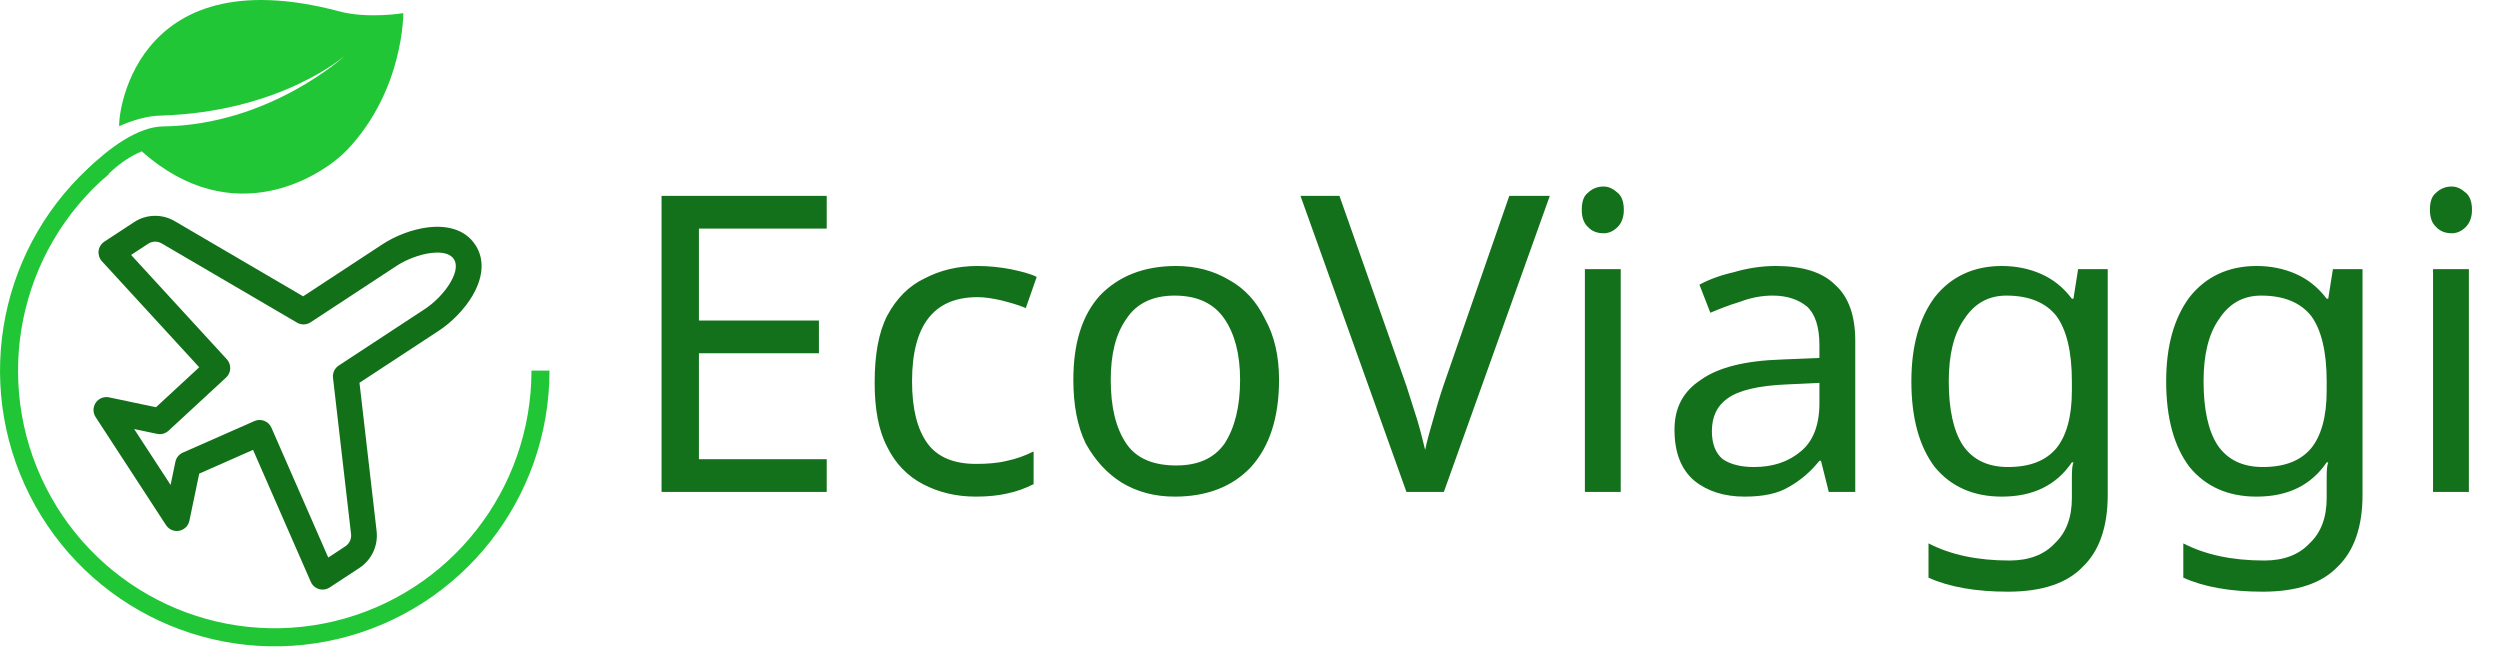
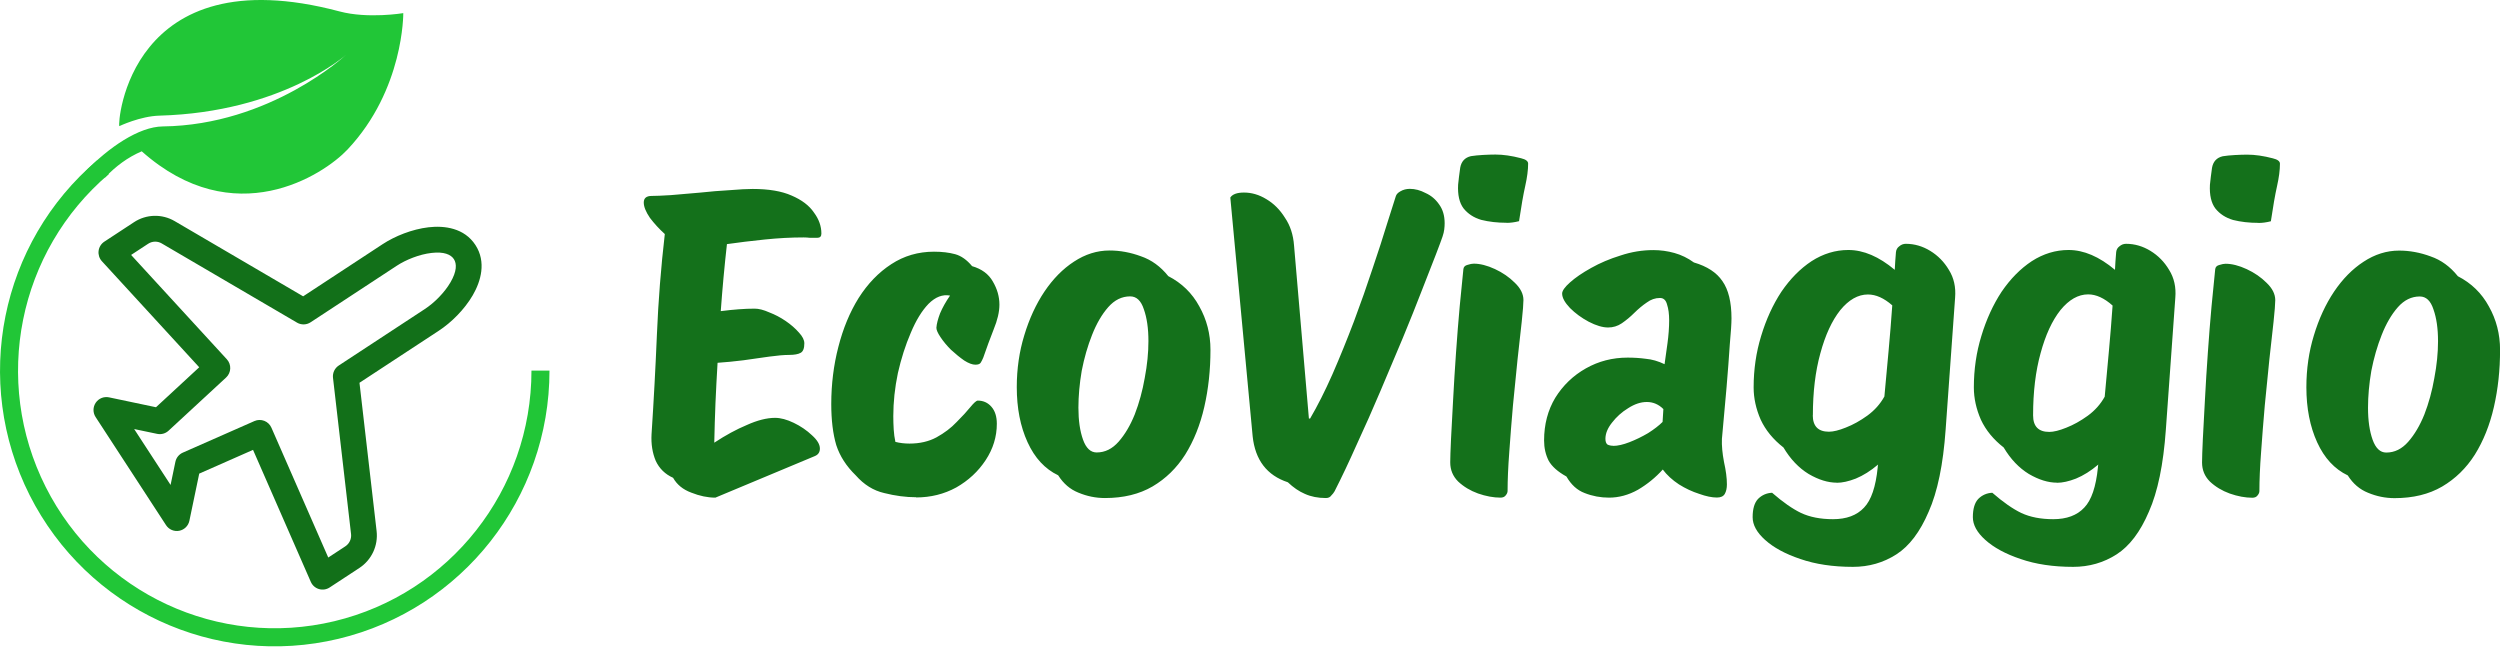
<svg xmlns="http://www.w3.org/2000/svg" width="30.236" height="7.818" fill="currentColor" class="bi bi-tree" viewBox="0 0 30.236 7.818" version="1.1" id="svg1" xml:space="preserve">
  <defs id="defs1">
    <linearGradient id="swatch15">
      <stop style="stop-color:#127019;stop-opacity:1;" offset="0" id="stop15" />
    </linearGradient>
  </defs>
  <g id="g16" transform="matrix(1.204133,0,0,1.208388,-5.305632,-4.105461)">
    <g id="g2">
      <g id="g17" transform="translate(-2.433217,0.9068767)">
        <g style="fill:#127019;fill-opacity:1;stroke:none;stroke-width:0;stroke-dasharray:none;stroke-dashoffset:0" id="g1" transform="matrix(0.1414402,0.2163212,-0.2163212,0.1414402,5.279128,1.554937)">
          <path d="m 22.813,-12.192 c 0.28,-0.56 0.785,-1.151 1.572,-1.151 0.787,0 1.292,0.592 1.572,1.151 0.289,0.579 0.428,1.28 0.428,1.849 v 3.691 l 5.17,2.585 a 1.5,1.5 0 0 1 0.83,1.342 v 1.382 a 0.5,0.5 0 0 1 -0.582,0.493 l -5.507,-0.918 -0.375,2.253 1.318,1.318 a 0.5,0.5 0 0 1 -0.354,0.854 h -5 a 0.5,0.5 0 0 1 -0.354,-0.854 l 1.319,-1.318 -0.376,-2.253 -5.507,0.918 a 0.5,0.5 0 0 1 -0.582,-0.493 v -1.382 a 1.5,1.5 0 0 1 0.83,-1.342 l 5.17,-2.585 v -3.691 c 0,-0.568 0.14,-1.271 0.428,-1.849 m 0.894,0.448 c -0.211,0.421 -0.322,0.97 -0.322,1.401 v 4 a 0.5,0.5 0 0 1 -0.276,0.447 l -5.448,2.724 a 0.5,0.5 0 0 0 -0.276,0.447 v 0.792 l 5.418,-0.903 a 0.5,0.5 0 0 1 0.575,0.41 l 0.5,3 a 0.5,0.5 0 0 1 -0.14,0.437 l -0.645,0.646 h 2.586 l -0.647,-0.646 a 0.5,0.5 0 0 1 -0.14,-0.436 l 0.5,-3 a 0.5,0.5 0 0 1 0.576,-0.411 l 5.417,0.903 v -0.792 a 0.5,0.5 0 0 0 -0.276,-0.447 l -5.448,-2.724 a 0.5,0.5 0 0 1 -0.276,-0.447 v -4 c 0,-0.432 -0.11,-0.979 -0.322,-1.401 -0.22,-0.44 -0.465,-0.599 -0.678,-0.599 -0.213,0 -0.458,0.158 -0.678,0.599" id="path1-5" style="fill:#127019;fill-opacity:1;stroke:none;stroke-width:0;stroke-dasharray:none;stroke-dashoffset:0" />
        </g>
        <g id="g15">
          <path d="m 10.89,2.622 c 0,0 -0.354,0.059 -0.64,-0.017 -2.119,-0.562 -2.232,1.128 -2.212,1.148 0,0 0.21,-0.1 0.403,-0.105 1.229,-0.034 1.873,-0.608 1.873,-0.608 0,0 -0.758,0.703 -1.84,0.716 -0.239,0.003 -0.542,0.208 -0.782,0.457 0,0 0.145,0.033 0.203,0.054 0.105,-0.111 0.227,-0.202 0.368,-0.262 0.929,0.823 1.826,0.237 2.067,-0.018 0.568,-0.601 0.56,-1.365 0.56,-1.365 z" id="path1" style="fill:#21c637;fill-opacity:1;stroke-width:0.099" />
          <path style="display:inline;fill:none;fill-opacity:1;stroke:#21c637;stroke-width:0.181;stroke-dasharray:none;stroke-dashoffset:0;stroke-opacity:1;paint-order:normal" id="path2" d="M 12.268,6.2 A 2.669,2.669 0 0 1 10.219,8.796 2.669,2.669 0 0 1 7.218,7.406 2.669,2.669 0 0 1 7.874,4.164" />
        </g>
      </g>
-       <text xml:space="preserve" style="font-size:4.151px;opacity:0.99;fill:none;fill-opacity:1;stroke:#21c637;stroke-width:0;stroke-dasharray:none;stroke-dashoffset:0;stroke-opacity:1;paint-order:normal" x="10.625" y="8.335" id="text17" transform="scale(1.001765,0.9982377)">
-         <tspan id="tspan17" style="font-style:normal;font-variant:normal;font-weight:normal;font-stretch:normal;font-size:4.151px;font-family:'Protest Riot';-inkscape-font-specification:'Protest Riot';opacity:1;fill:#127019;fill-opacity:1;stroke-width:0" x="10.625" y="8.335">EcoViaggio</tspan>
-       </text>
+       <path style="font-size:4.151px;font-family:'Protest Riot';-inkscape-font-specification:'Protest Riot';opacity:0.99;fill:#127019;stroke:#21c637;stroke-width:0" d="m 11.571,8.393 q -0.116,0 -0.241,-0.05 -0.125,-0.046 -0.183,-0.149 -0.12,-0.054 -0.174,-0.17 -0.05,-0.12 -0.042,-0.266 0.033,-0.502 0.054,-1.004 0.021,-0.502 0.079,-1.004 -0.083,-0.075 -0.149,-0.162 -0.062,-0.091 -0.062,-0.154 0,-0.066 0.079,-0.066 0.058,0 0.191,-0.008 0.133,-0.012 0.291,-0.025 0.158,-0.017 0.303,-0.025 0.145,-0.012 0.228,-0.012 0.241,0 0.39,0.066 0.154,0.066 0.224,0.17 0.075,0.1 0.075,0.212 0,0.042 -0.042,0.042 -0.037,0 -0.071,0 -0.033,-0.004 -0.066,-0.004 -0.187,0 -0.39,0.021 -0.203,0.021 -0.378,0.046 -0.037,0.328 -0.062,0.672 0.195,-0.025 0.34,-0.025 0.062,0 0.145,0.037 0.087,0.033 0.166,0.087 0.079,0.054 0.133,0.116 0.054,0.058 0.054,0.108 0,0.075 -0.037,0.095 -0.037,0.021 -0.116,0.021 -0.075,0 -0.199,0.017 -0.12,0.017 -0.261,0.037 -0.137,0.017 -0.257,0.025 -0.012,0.199 -0.021,0.403 -0.008,0.199 -0.012,0.398 0.17,-0.112 0.328,-0.178 0.158,-0.071 0.282,-0.071 0.083,0 0.187,0.05 0.104,0.05 0.183,0.125 0.079,0.071 0.079,0.133 0,0.054 -0.05,0.075 z m 2.013,-0.004 q -0.154,0 -0.32,-0.042 -0.162,-0.037 -0.286,-0.178 -0.141,-0.137 -0.195,-0.303 -0.05,-0.17 -0.05,-0.411 0,-0.299 0.071,-0.573 0.071,-0.278 0.203,-0.49 0.137,-0.216 0.328,-0.34 0.191,-0.125 0.428,-0.125 0.12,0 0.212,0.025 0.091,0.025 0.17,0.12 0.145,0.042 0.208,0.154 0.066,0.112 0.066,0.232 0,0.108 -0.058,0.249 -0.054,0.137 -0.104,0.282 -0.012,0.029 -0.025,0.05 -0.012,0.021 -0.054,0.021 -0.046,0 -0.112,-0.042 -0.066,-0.046 -0.133,-0.108 -0.062,-0.062 -0.104,-0.125 -0.042,-0.062 -0.042,-0.095 0.004,-0.058 0.037,-0.145 0.037,-0.087 0.1,-0.178 -0.112,-0.021 -0.216,0.083 -0.1,0.104 -0.178,0.291 -0.079,0.183 -0.129,0.403 -0.046,0.22 -0.046,0.432 0,0.066 0.004,0.133 0.004,0.066 0.017,0.125 0.066,0.017 0.141,0.017 0.154,0 0.27,-0.062 0.12,-0.066 0.203,-0.154 0.087,-0.087 0.137,-0.149 0.054,-0.066 0.075,-0.066 0.083,0 0.137,0.062 0.054,0.062 0.054,0.17 0,0.195 -0.112,0.365 -0.112,0.17 -0.295,0.274 -0.183,0.1 -0.403,0.1 z m 1.893,0.008 q -0.137,0 -0.266,-0.054 Q 15.087,8.294 15.008,8.169 14.809,8.074 14.701,7.837 14.593,7.601 14.593,7.285 q 0,-0.274 0.075,-0.519 0.075,-0.249 0.203,-0.44 0.129,-0.191 0.295,-0.299 0.17,-0.112 0.357,-0.112 0.158,0 0.315,0.058 0.158,0.054 0.274,0.199 0.203,0.104 0.311,0.303 0.112,0.199 0.112,0.436 0,0.303 -0.062,0.573 -0.062,0.27 -0.191,0.477 -0.129,0.203 -0.328,0.32 -0.199,0.116 -0.477,0.116 z m -0.083,-0.457 q 0.125,0 0.22,-0.108 0.095,-0.108 0.162,-0.274 0.066,-0.17 0.1,-0.365 0.037,-0.195 0.037,-0.369 0,-0.191 -0.046,-0.32 -0.042,-0.129 -0.137,-0.129 -0.125,0 -0.22,0.108 -0.095,0.108 -0.162,0.278 -0.066,0.166 -0.104,0.361 -0.033,0.195 -0.033,0.369 0,0.191 0.046,0.32 0.046,0.129 0.137,0.129 z m 2.299,0.457 q -0.12,0 -0.212,-0.042 -0.087,-0.037 -0.17,-0.116 -0.315,-0.104 -0.353,-0.461 L 16.734,5.384 q 0.033,-0.05 0.137,-0.05 0.116,0 0.224,0.066 0.112,0.066 0.187,0.187 0.079,0.116 0.091,0.278 l 0.149,1.735 h 0.012 q 0.112,-0.191 0.224,-0.444 0.112,-0.257 0.216,-0.531 0.104,-0.278 0.187,-0.531 0.087,-0.257 0.145,-0.448 0.062,-0.191 0.087,-0.274 0.008,-0.029 0.046,-0.05 0.042,-0.025 0.095,-0.025 0.079,0 0.158,0.042 0.083,0.037 0.137,0.116 0.054,0.075 0.054,0.187 0,0.029 -0.004,0.062 -0.004,0.033 -0.017,0.071 -0.012,0.037 -0.066,0.178 -0.054,0.141 -0.141,0.361 -0.083,0.216 -0.191,0.477 -0.108,0.257 -0.224,0.531 -0.116,0.274 -0.237,0.535 -0.116,0.261 -0.224,0.473 -0.012,0.021 -0.033,0.042 -0.017,0.025 -0.054,0.025 z m 1.752,-0.004 q -0.108,0 -0.228,-0.042 -0.116,-0.042 -0.199,-0.12 -0.079,-0.079 -0.079,-0.191 0,-0.066 0.008,-0.237 0.008,-0.17 0.021,-0.394 0.012,-0.228 0.029,-0.469 0.017,-0.245 0.037,-0.465 0.021,-0.22 0.037,-0.374 0.004,-0.033 0.042,-0.042 0.037,-0.012 0.062,-0.012 0.095,0 0.212,0.054 0.116,0.054 0.199,0.137 0.087,0.083 0.087,0.174 0,0.054 -0.017,0.216 -0.017,0.158 -0.042,0.378 -0.021,0.22 -0.046,0.461 -0.021,0.241 -0.037,0.469 -0.017,0.224 -0.017,0.39 0,0.021 -0.017,0.042 -0.017,0.025 -0.054,0.025 z m 0.058,-2.756 q -0.137,0 -0.253,-0.029 -0.112,-0.033 -0.178,-0.116 -0.062,-0.083 -0.054,-0.237 0.008,-0.079 0.021,-0.17 0.017,-0.095 0.108,-0.116 0.05,-0.008 0.12,-0.012 0.071,-0.004 0.125,-0.004 0.116,0 0.257,0.037 0.071,0.017 0.071,0.054 0,0.095 -0.029,0.224 -0.029,0.129 -0.062,0.353 -0.066,0.017 -0.125,0.017 z m 1.029,2.756 q -0.129,0 -0.245,-0.046 -0.112,-0.042 -0.183,-0.166 -0.129,-0.071 -0.178,-0.158 -0.046,-0.091 -0.046,-0.203 0,-0.241 0.112,-0.428 0.116,-0.187 0.307,-0.295 0.191,-0.108 0.419,-0.108 0.095,0 0.183,0.012 0.091,0.008 0.187,0.054 0.012,-0.083 0.029,-0.208 0.017,-0.125 0.017,-0.232 0,-0.095 -0.021,-0.158 -0.017,-0.066 -0.071,-0.066 -0.071,0 -0.133,0.046 -0.062,0.042 -0.125,0.104 -0.058,0.058 -0.125,0.104 -0.062,0.042 -0.137,0.042 -0.083,0 -0.195,-0.058 -0.108,-0.058 -0.187,-0.137 -0.079,-0.083 -0.079,-0.145 0,-0.042 0.079,-0.112 0.079,-0.071 0.212,-0.145 0.133,-0.075 0.295,-0.125 0.162,-0.054 0.328,-0.054 0.108,0 0.212,0.029 0.104,0.029 0.195,0.095 0.199,0.058 0.286,0.187 0.091,0.129 0.091,0.374 0,0.075 -0.017,0.261 -0.012,0.187 -0.033,0.436 -0.021,0.245 -0.046,0.511 -0.004,0.1 0.021,0.232 0.029,0.129 0.029,0.224 0,0.058 -0.021,0.095 -0.021,0.037 -0.079,0.037 -0.075,0 -0.178,-0.037 -0.104,-0.033 -0.203,-0.095 -0.1,-0.066 -0.162,-0.149 -0.108,0.12 -0.249,0.203 -0.141,0.079 -0.291,0.079 z m 0.042,-0.519 q 0.066,0 0.162,-0.037 0.095,-0.037 0.187,-0.091 0.091,-0.058 0.145,-0.112 l 0.008,-0.129 q -0.071,-0.071 -0.166,-0.071 -0.091,0 -0.187,0.062 -0.095,0.058 -0.162,0.145 -0.066,0.083 -0.066,0.162 0,0.042 0.021,0.058 0.025,0.012 0.058,0.012 z m 2.241,0.369 q -0.133,0 -0.282,-0.087 -0.149,-0.091 -0.253,-0.266 -0.154,-0.12 -0.228,-0.278 -0.071,-0.162 -0.071,-0.324 0,-0.27 0.075,-0.515 0.075,-0.249 0.203,-0.444 0.133,-0.195 0.303,-0.307 0.174,-0.112 0.369,-0.112 0.228,0 0.465,0.199 0.004,-0.087 0.012,-0.178 0.004,-0.037 0.033,-0.058 0.029,-0.025 0.066,-0.025 0.129,0 0.245,0.071 0.116,0.071 0.187,0.191 0.075,0.12 0.062,0.278 l -0.095,1.324 q -0.037,0.523 -0.17,0.822 -0.129,0.303 -0.324,0.428 -0.195,0.125 -0.436,0.125 -0.299,0 -0.527,-0.079 -0.224,-0.075 -0.353,-0.191 -0.125,-0.112 -0.125,-0.228 0,-0.125 0.054,-0.183 0.058,-0.058 0.141,-0.062 0.162,0.141 0.291,0.203 0.133,0.062 0.32,0.062 0.203,0 0.311,-0.116 0.108,-0.112 0.137,-0.403 0,-0.017 0.004,-0.029 -0.112,0.095 -0.224,0.141 -0.108,0.042 -0.191,0.042 z m -0.241,-0.677 q 0,0.166 0.162,0.166 0.066,0 0.17,-0.042 0.108,-0.042 0.216,-0.12 0.108,-0.079 0.17,-0.191 0.021,-0.228 0.042,-0.457 0.021,-0.228 0.037,-0.457 Q 23.247,6.356 23.127,6.356 q -0.149,0 -0.278,0.158 -0.125,0.158 -0.199,0.432 -0.075,0.27 -0.075,0.623 z m 2.449,0.677 q -0.133,0 -0.282,-0.087 -0.149,-0.091 -0.253,-0.266 -0.154,-0.12 -0.228,-0.278 -0.071,-0.162 -0.071,-0.324 0,-0.27 0.075,-0.515 0.075,-0.249 0.203,-0.444 0.133,-0.195 0.303,-0.307 0.174,-0.112 0.369,-0.112 0.228,0 0.465,0.199 0.004,-0.087 0.012,-0.178 0.004,-0.037 0.033,-0.058 0.029,-0.025 0.066,-0.025 0.129,0 0.245,0.071 0.116,0.071 0.187,0.191 0.075,0.12 0.062,0.278 l -0.095,1.324 q -0.037,0.523 -0.17,0.822 -0.129,0.303 -0.324,0.428 -0.195,0.125 -0.436,0.125 -0.299,0 -0.527,-0.079 -0.224,-0.075 -0.353,-0.191 -0.125,-0.112 -0.125,-0.228 0,-0.125 0.054,-0.183 0.058,-0.058 0.141,-0.062 0.162,0.141 0.291,0.203 0.133,0.062 0.32,0.062 0.203,0 0.311,-0.116 0.108,-0.112 0.137,-0.403 0,-0.017 0.004,-0.029 -0.112,0.095 -0.224,0.141 -0.108,0.042 -0.191,0.042 z M 24.783,7.568 q 0,0.166 0.162,0.166 0.066,0 0.17,-0.042 0.108,-0.042 0.216,-0.12 0.108,-0.079 0.17,-0.191 0.021,-0.228 0.042,-0.457 0.021,-0.228 0.037,-0.457 -0.125,-0.112 -0.245,-0.112 -0.149,0 -0.278,0.158 -0.125,0.158 -0.199,0.432 -0.075,0.27 -0.075,0.623 z m 2.2,0.826 q -0.108,0 -0.228,-0.042 -0.116,-0.042 -0.199,-0.12 -0.079,-0.079 -0.079,-0.191 0,-0.066 0.008,-0.237 0.008,-0.17 0.021,-0.394 0.012,-0.228 0.029,-0.469 0.017,-0.245 0.037,-0.465 0.021,-0.22 0.037,-0.374 0.004,-0.033 0.042,-0.042 0.037,-0.012 0.062,-0.012 0.095,0 0.212,0.054 0.116,0.054 0.199,0.137 0.087,0.083 0.087,0.174 0,0.054 -0.017,0.216 -0.017,0.158 -0.042,0.378 -0.021,0.22 -0.046,0.461 -0.021,0.241 -0.037,0.469 -0.017,0.224 -0.017,0.39 0,0.021 -0.017,0.042 -0.017,0.025 -0.054,0.025 z m 0.058,-2.756 q -0.137,0 -0.253,-0.029 -0.112,-0.033 -0.178,-0.116 -0.062,-0.083 -0.054,-0.237 0.008,-0.079 0.021,-0.17 0.017,-0.095 0.108,-0.116 0.05,-0.008 0.12,-0.012 0.071,-0.004 0.125,-0.004 0.116,0 0.257,0.037 0.071,0.017 0.071,0.054 0,0.095 -0.029,0.224 -0.029,0.129 -0.062,0.353 -0.066,0.017 -0.125,0.017 z m 1.366,2.76 q -0.137,0 -0.266,-0.054 -0.125,-0.05 -0.203,-0.174 -0.199,-0.095 -0.307,-0.332 -0.108,-0.237 -0.108,-0.552 0,-0.274 0.075,-0.519 0.075,-0.249 0.203,-0.44 0.129,-0.191 0.295,-0.299 0.17,-0.112 0.357,-0.112 0.158,0 0.315,0.058 0.158,0.054 0.274,0.199 0.203,0.104 0.311,0.303 0.112,0.199 0.112,0.436 0,0.303 -0.062,0.573 -0.062,0.27 -0.191,0.477 -0.129,0.203 -0.328,0.32 -0.199,0.116 -0.477,0.116 z m -0.083,-0.457 q 0.125,0 0.22,-0.108 0.095,-0.108 0.162,-0.274 0.066,-0.17 0.1,-0.365 0.037,-0.195 0.037,-0.369 0,-0.191 -0.046,-0.32 -0.042,-0.129 -0.137,-0.129 -0.125,0 -0.22,0.108 -0.095,0.108 -0.162,0.278 -0.066,0.166 -0.104,0.361 -0.033,0.195 -0.033,0.369 0,0.191 0.046,0.32 0.046,0.129 0.137,0.129 z" id="text17" transform="scale(1.001765,0.9982377)" aria-label="EcoViaggio" />
    </g>
  </g>
</svg>
